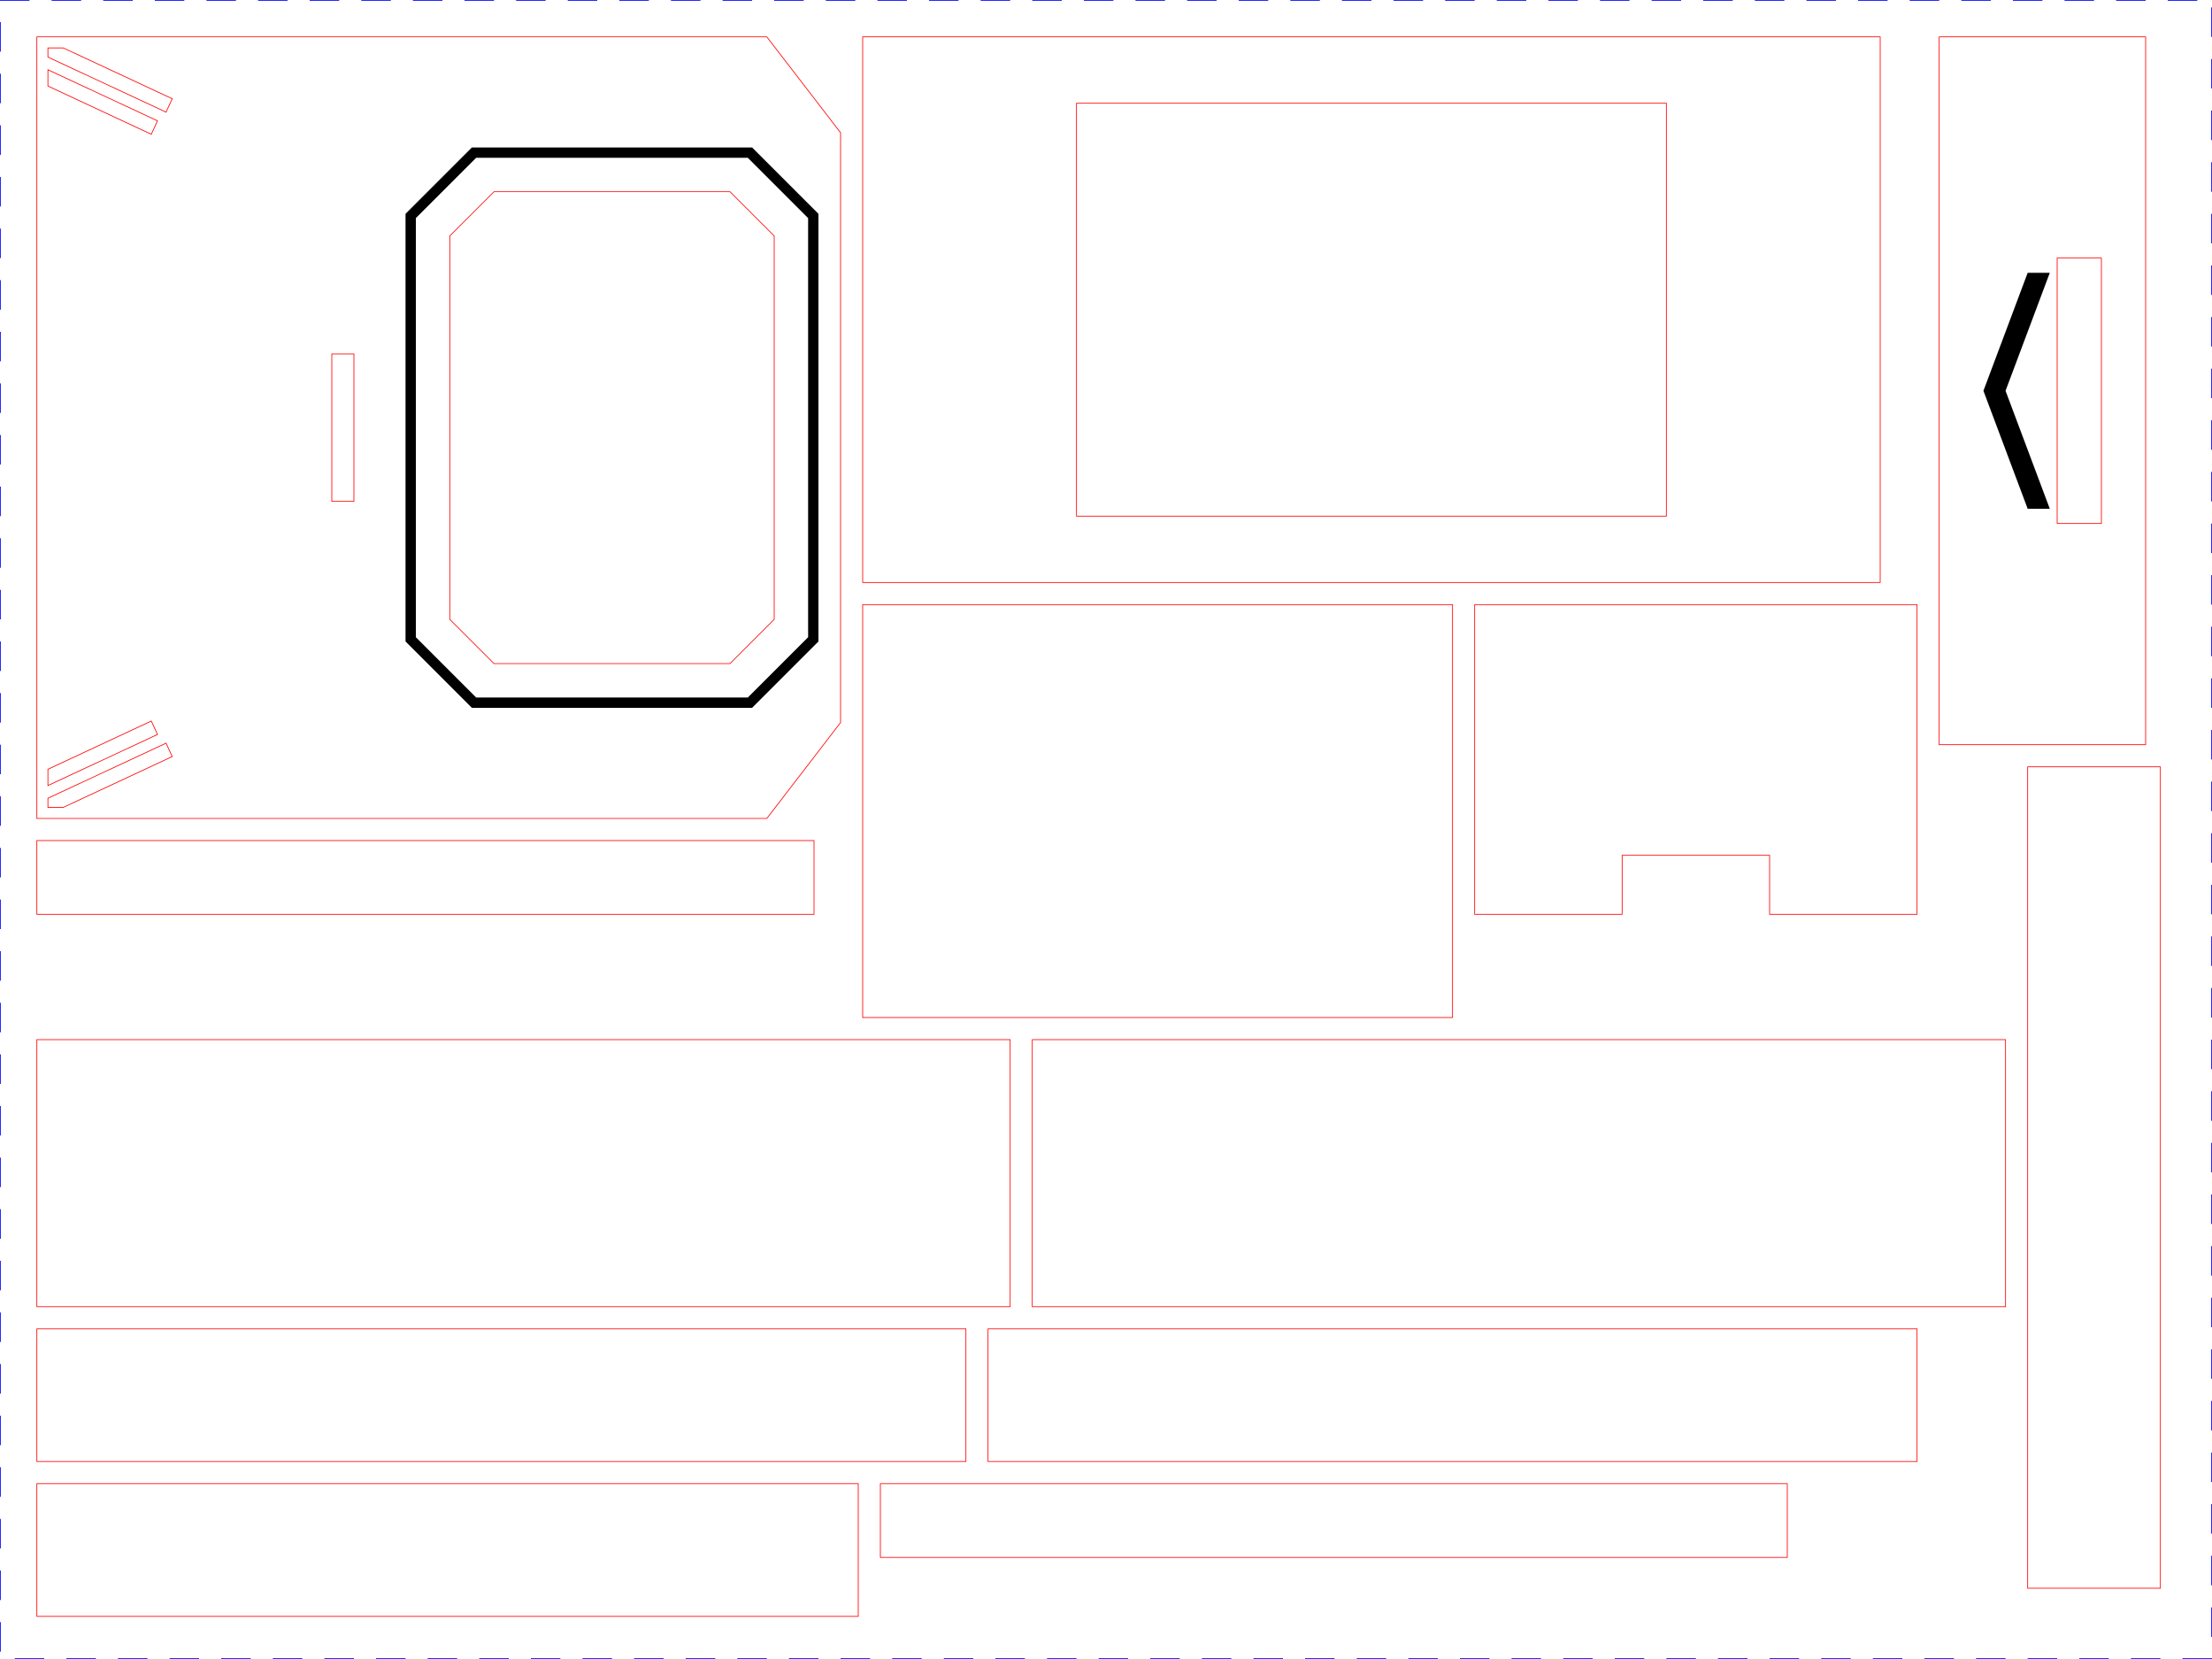
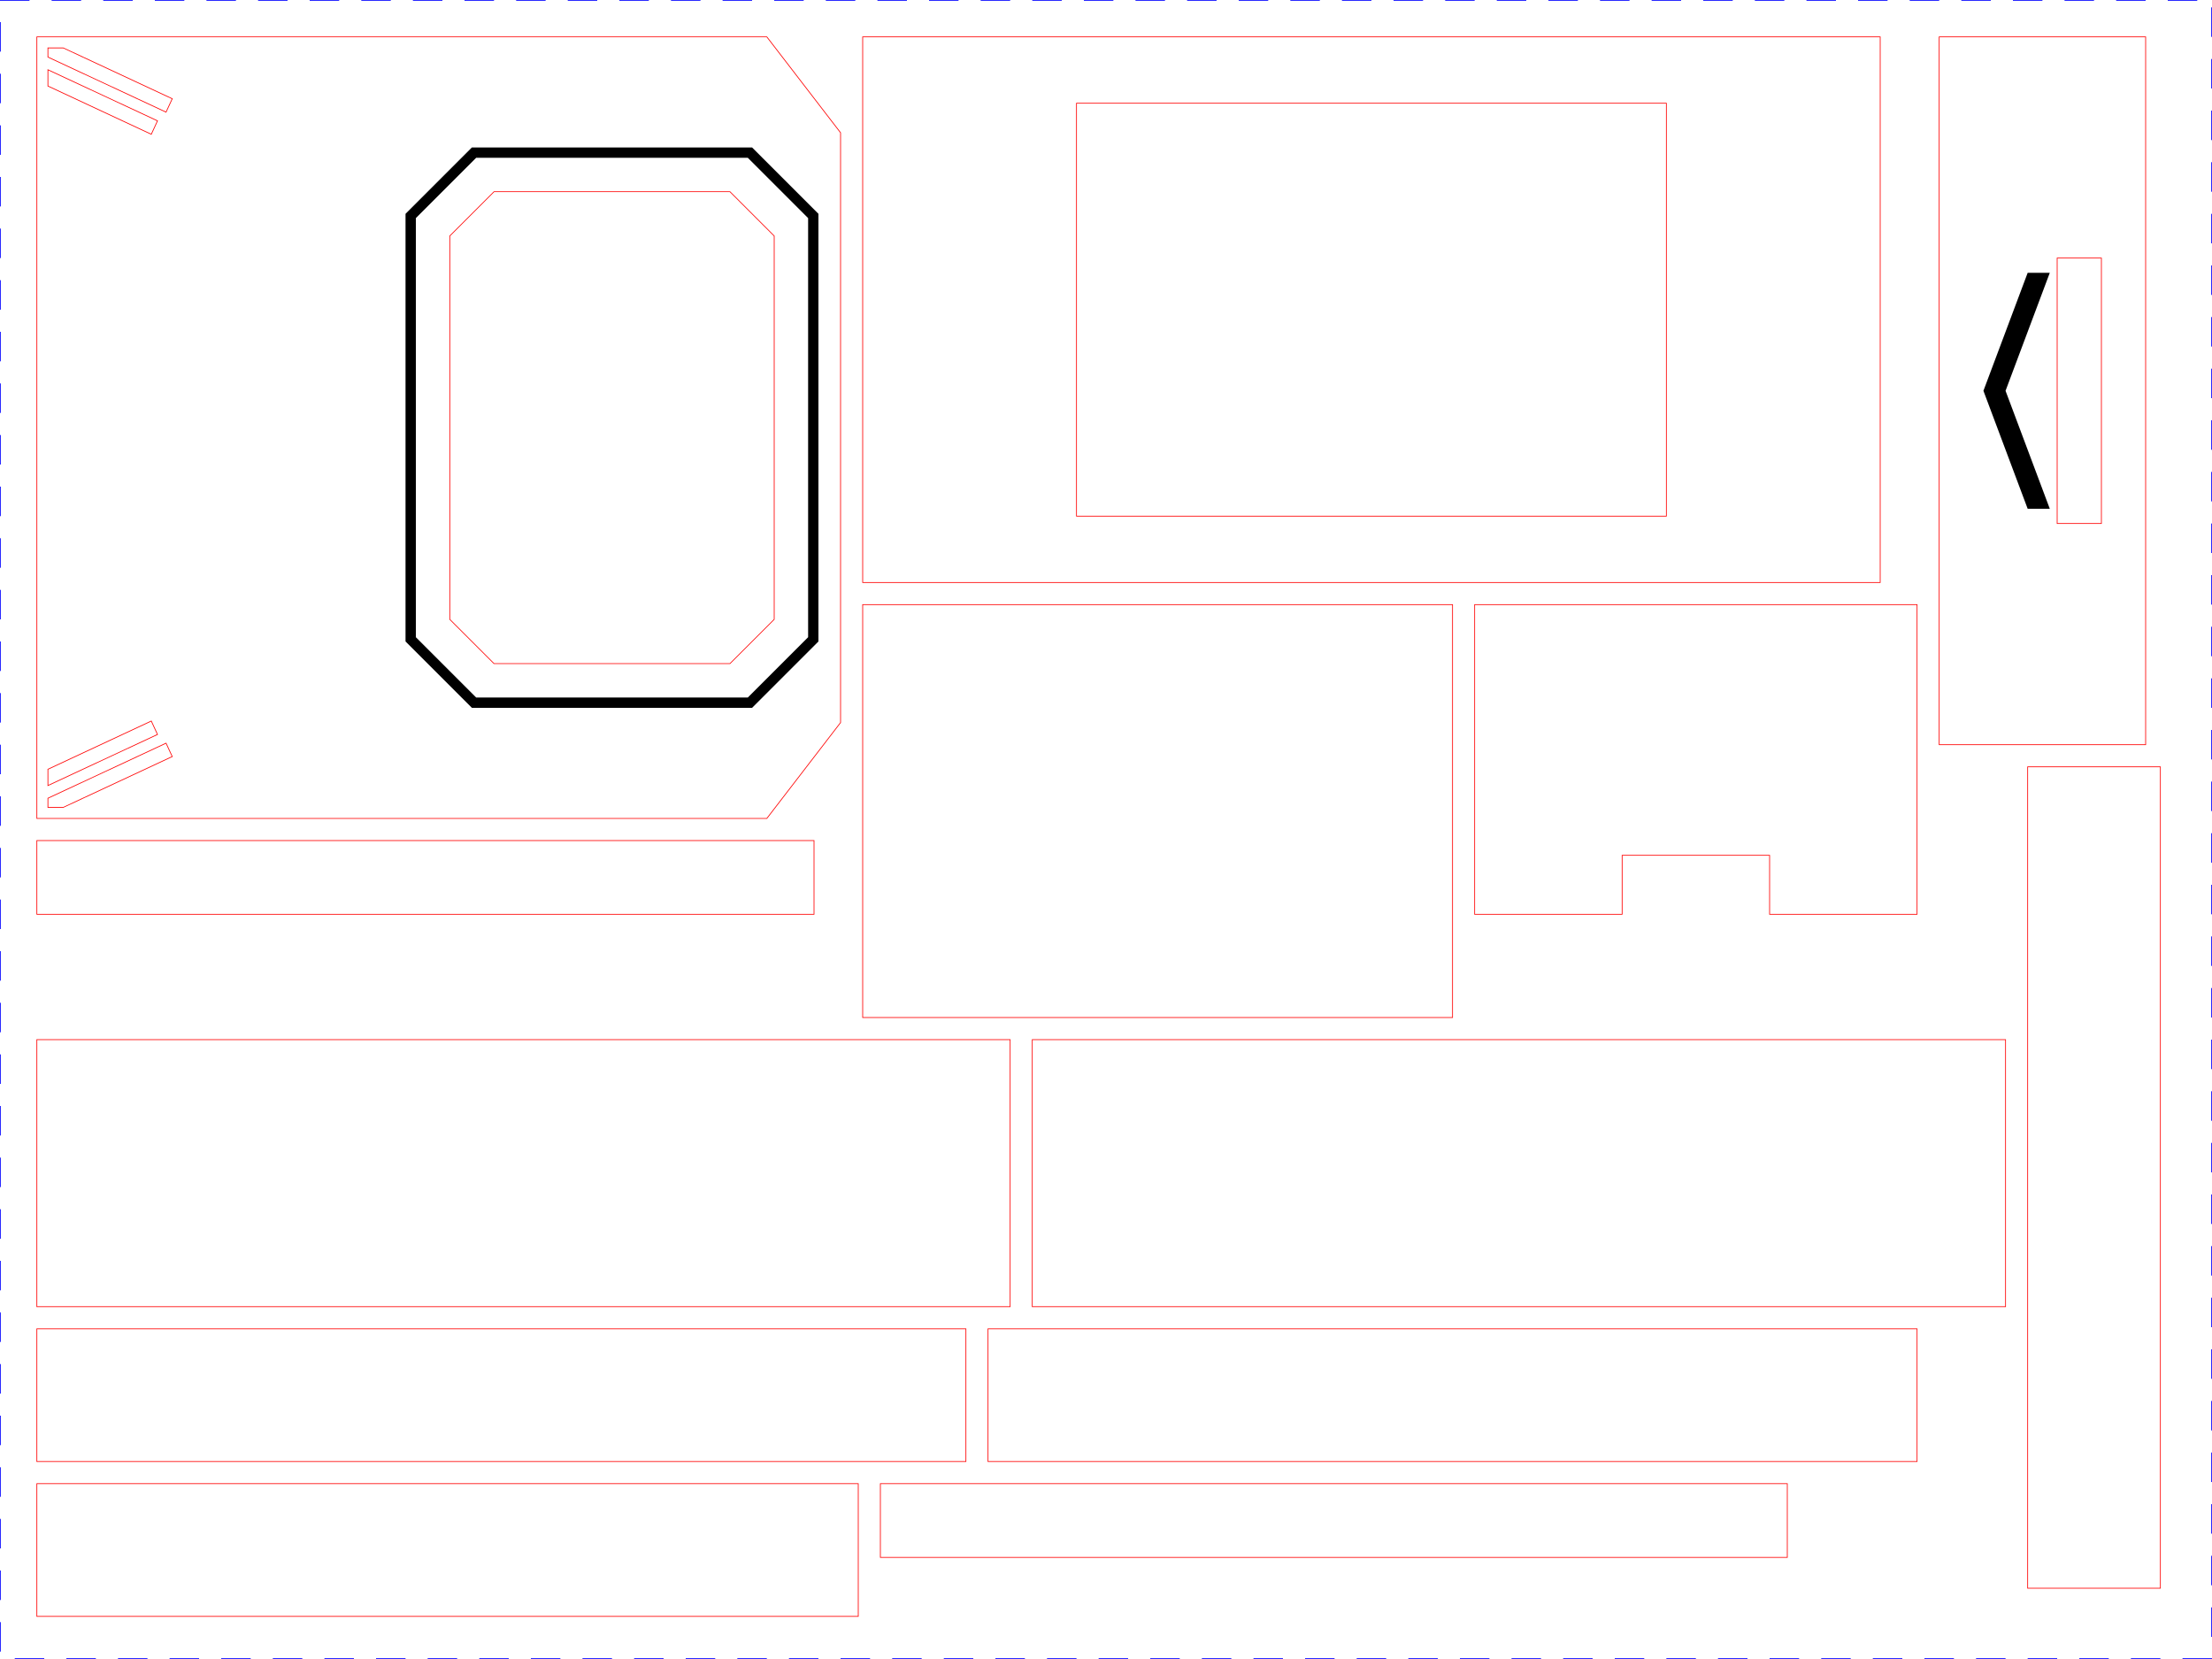
<svg xmlns="http://www.w3.org/2000/svg" width="300mm" height="225mm" viewBox="0 0 300 225">
  <rect x="0" y="0" width="300" height="225" fill="none" stroke="#0000FF" stroke-width="0.2" stroke-dasharray="4 3" />
  <path d="M64.00,20.00 L102.00,20.00 L111.00,29.00 L111.00,87.00 L102.00,96.00 L64.00,96.00 L55.00,87.00 L55.00,29.00 Z M56.40,86.42 L64.58,94.60 L101.42,94.60 L109.60,86.42 L109.60,29.58 L101.42,21.40 L64.58,21.40 L56.40,29.58 Z" fill="#000000" fill-rule="evenodd" stroke="none" />
  <path d="M5.00,5.00 L5.00,111.00 L104.00,111.00 L114.00,98.00 L114.00,18.00 L104.00,5.00 Z" fill="none" stroke="#FF0000" stroke-width="0.1" />
  <path d="M61.00,32.00 L61.00,84.00 L67.00,90.00 L99.00,90.00 L105.00,84.00 L105.00,32.00 L99.00,26.00 L67.00,26.00 Z" fill="none" stroke="#FF0000" stroke-width="0.1" />
-   <path d="M45.00,68.00 L48.00,68.00 L48.00,48.00 L45.00,48.00 Z" fill="none" stroke="#FF0000" stroke-width="0.1" />
  <path d="M21.36,16.39 L20.52,18.21 L6.50,11.67 L6.50,9.46 Z" fill="none" stroke="#FF0000" stroke-width="0.1" />
  <path d="M23.36,13.39 L22.52,15.21 L6.50,7.74 L6.50,6.50 L8.58,6.50 Z" fill="none" stroke="#FF0000" stroke-width="0.1" />
  <path d="M20.52,97.79 L21.36,99.61 L6.50,106.54 L6.50,104.33 Z" fill="none" stroke="#FF0000" stroke-width="0.1" />
  <path d="M22.52,100.79 L23.36,102.61 L8.58,109.50 L6.50,109.50 L6.50,108.26 Z" fill="none" stroke="#FF0000" stroke-width="0.1" />
  <path d="M117.00,79.00 L255.00,79.00 L255.00,5.00 L117.00,5.00 Z" fill="none" stroke="#FF0000" stroke-width="0.1" />
  <path d="M146.00,70.00 L226.00,70.00 L226.00,14.00 L146.00,14.00 Z" fill="none" stroke="#FF0000" stroke-width="0.1" />
  <path d="M197.00,138.00 L197.00,82.00 L117.00,82.00 L117.00,138.00 Z" fill="none" stroke="#FF0000" stroke-width="0.1" />
  <path d="M200.00,124.00 L200.00,82.00 L260.00,82.00 L260.00,124.00 L240.00,124.00 L240.00,116.00 L220.00,116.00 L220.00,124.00 Z" fill="none" stroke="#FF0000" stroke-width="0.1" />
  <path d="M5.00,177.22 L137.00,177.22 L137.00,141.00 L5.00,141.00 Z" fill="none" stroke="#FF0000" stroke-width="0.1" />
  <path d="M140.00,177.22 L272.00,177.22 L272.00,141.00 L140.00,141.00 Z" fill="none" stroke="#FF0000" stroke-width="0.1" />
  <path d="M275.00,37.00 L269.00,53.00 L275.00,69.00 L278.00,69.00 L272.00,53.00 L278.00,37.00 Z" fill="#000000" fill-rule="evenodd" stroke="none" />
  <path d="M263.00,101.00 L291.00,101.00 L291.00,5.00 L263.00,5.00 Z" fill="none" stroke="#FF0000" stroke-width="0.1" />
  <path d="M279.00,71.00 L285.00,71.00 L285.00,35.00 L279.00,35.00 Z" fill="none" stroke="#FF0000" stroke-width="0.1" />
  <path d="M131.00,198.22 L131.00,180.22 L5.00,180.22 L5.00,198.22 Z" fill="none" stroke="#FF0000" stroke-width="0.1" />
  <path d="M260.00,198.22 L260.00,180.22 L134.00,180.22 L134.00,198.22 Z" fill="none" stroke="#FF0000" stroke-width="0.1" />
  <path d="M275.00,215.40 L293.00,215.40 L293.00,104.00 L275.00,104.00 Z" fill="none" stroke="#FF0000" stroke-width="0.1" />
  <path d="M116.40,219.22 L116.40,201.22 L5.00,201.22 L5.00,219.22 Z" fill="none" stroke="#FF0000" stroke-width="0.1" />
  <path d="M242.40,211.22 L242.40,201.22 L119.40,201.22 L119.40,211.22 Z" fill="none" stroke="#FF0000" stroke-width="0.1" />
  <path d="M110.40,124.00 L110.40,114.00 L5.00,114.00 L5.00,124.00 Z" fill="none" stroke="#FF0000" stroke-width="0.1" />
</svg>
